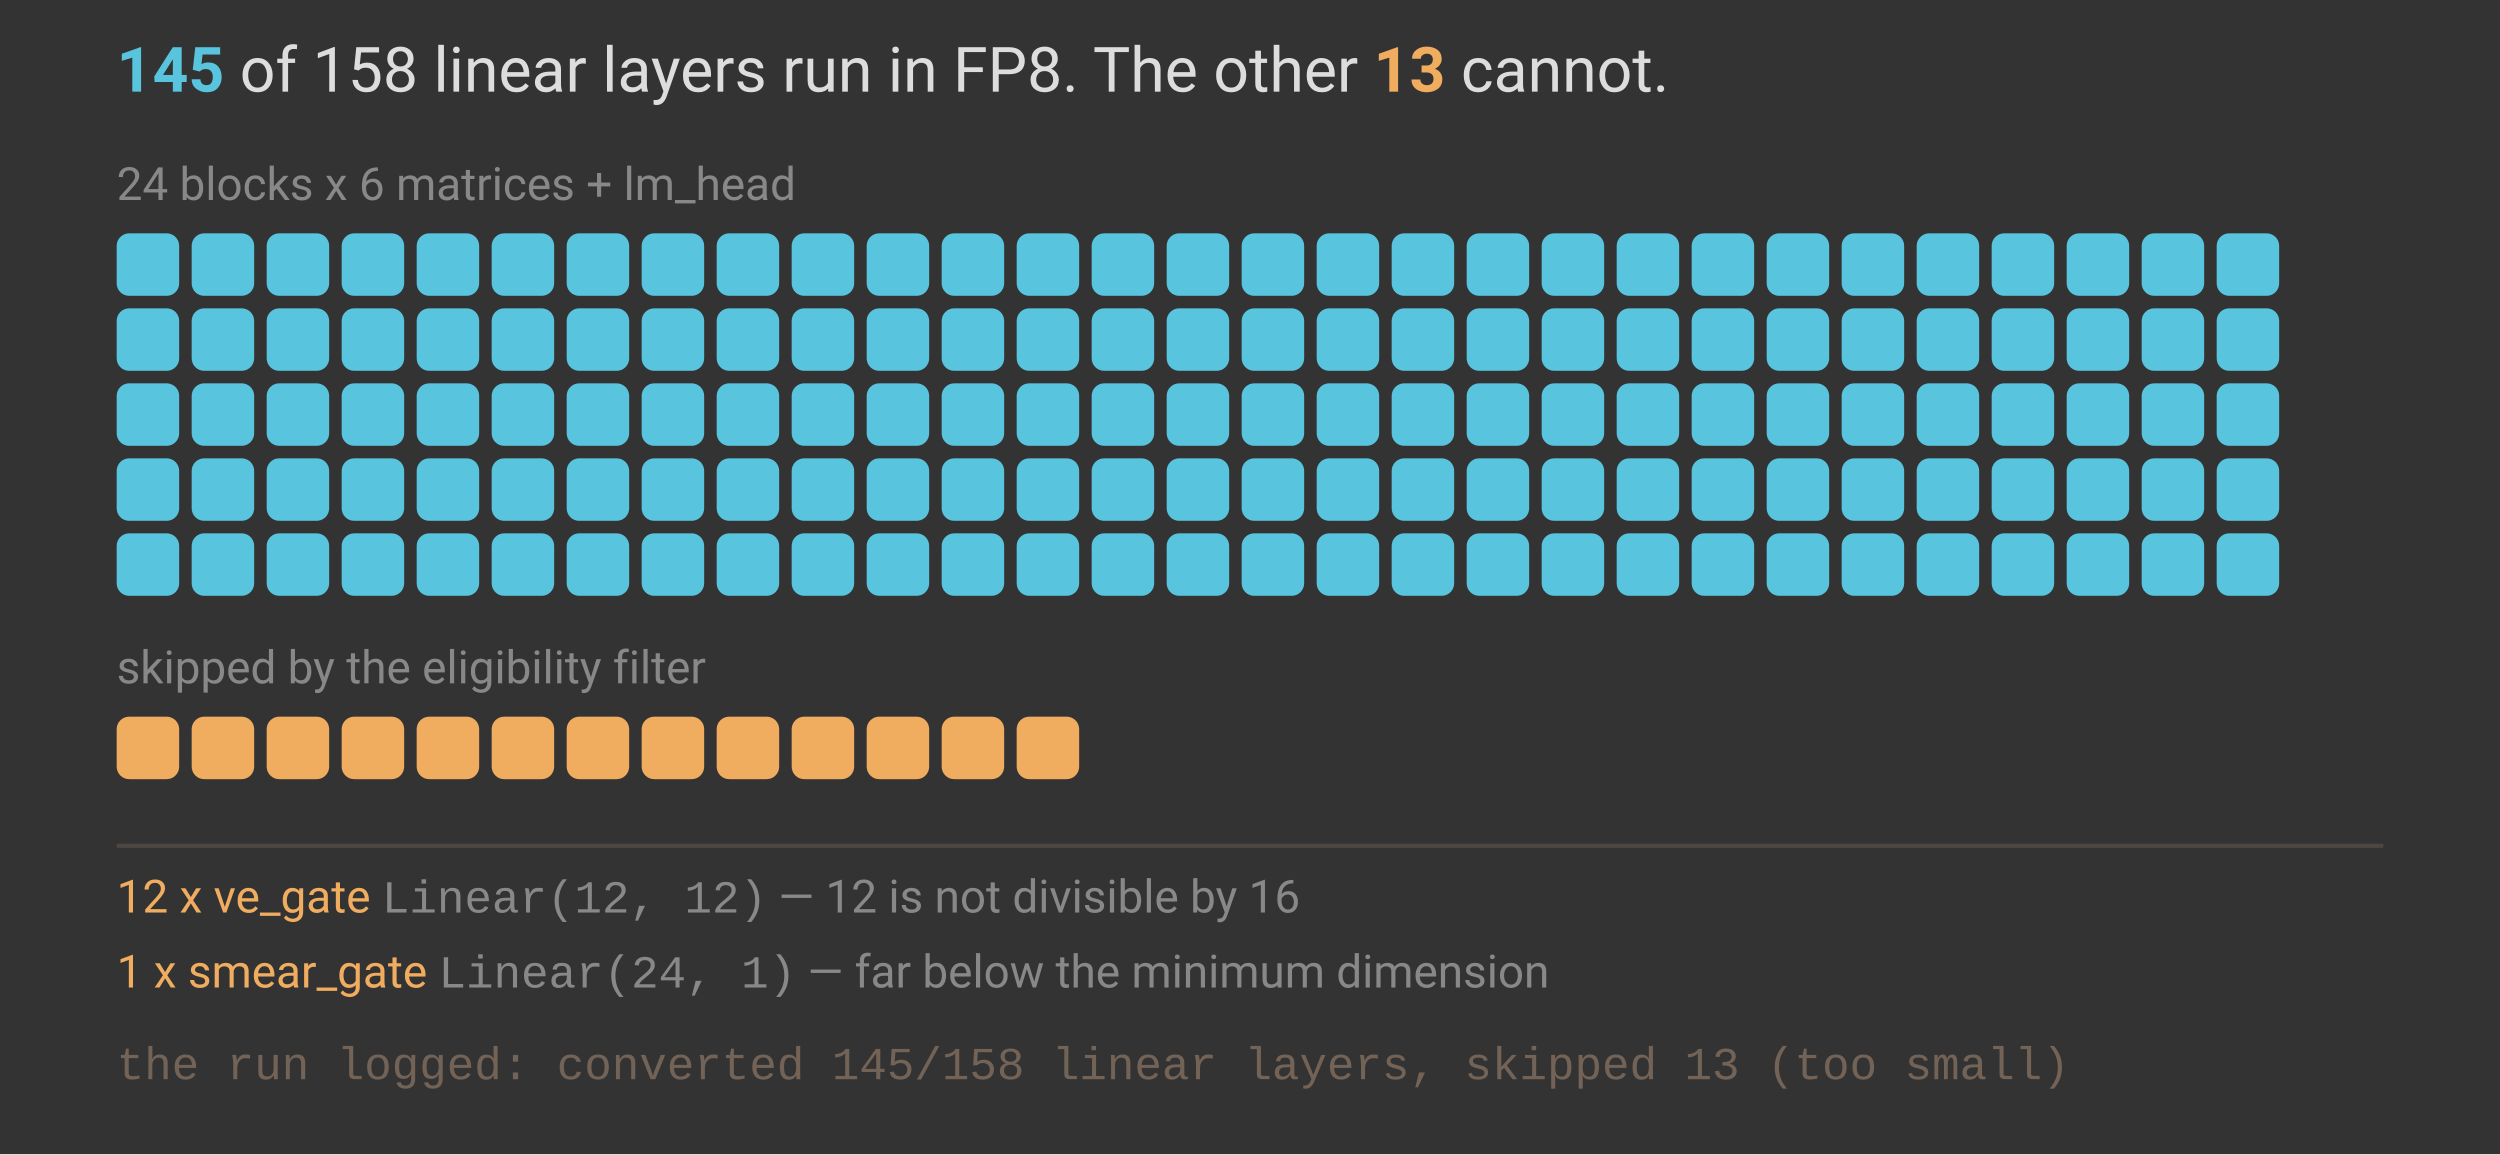
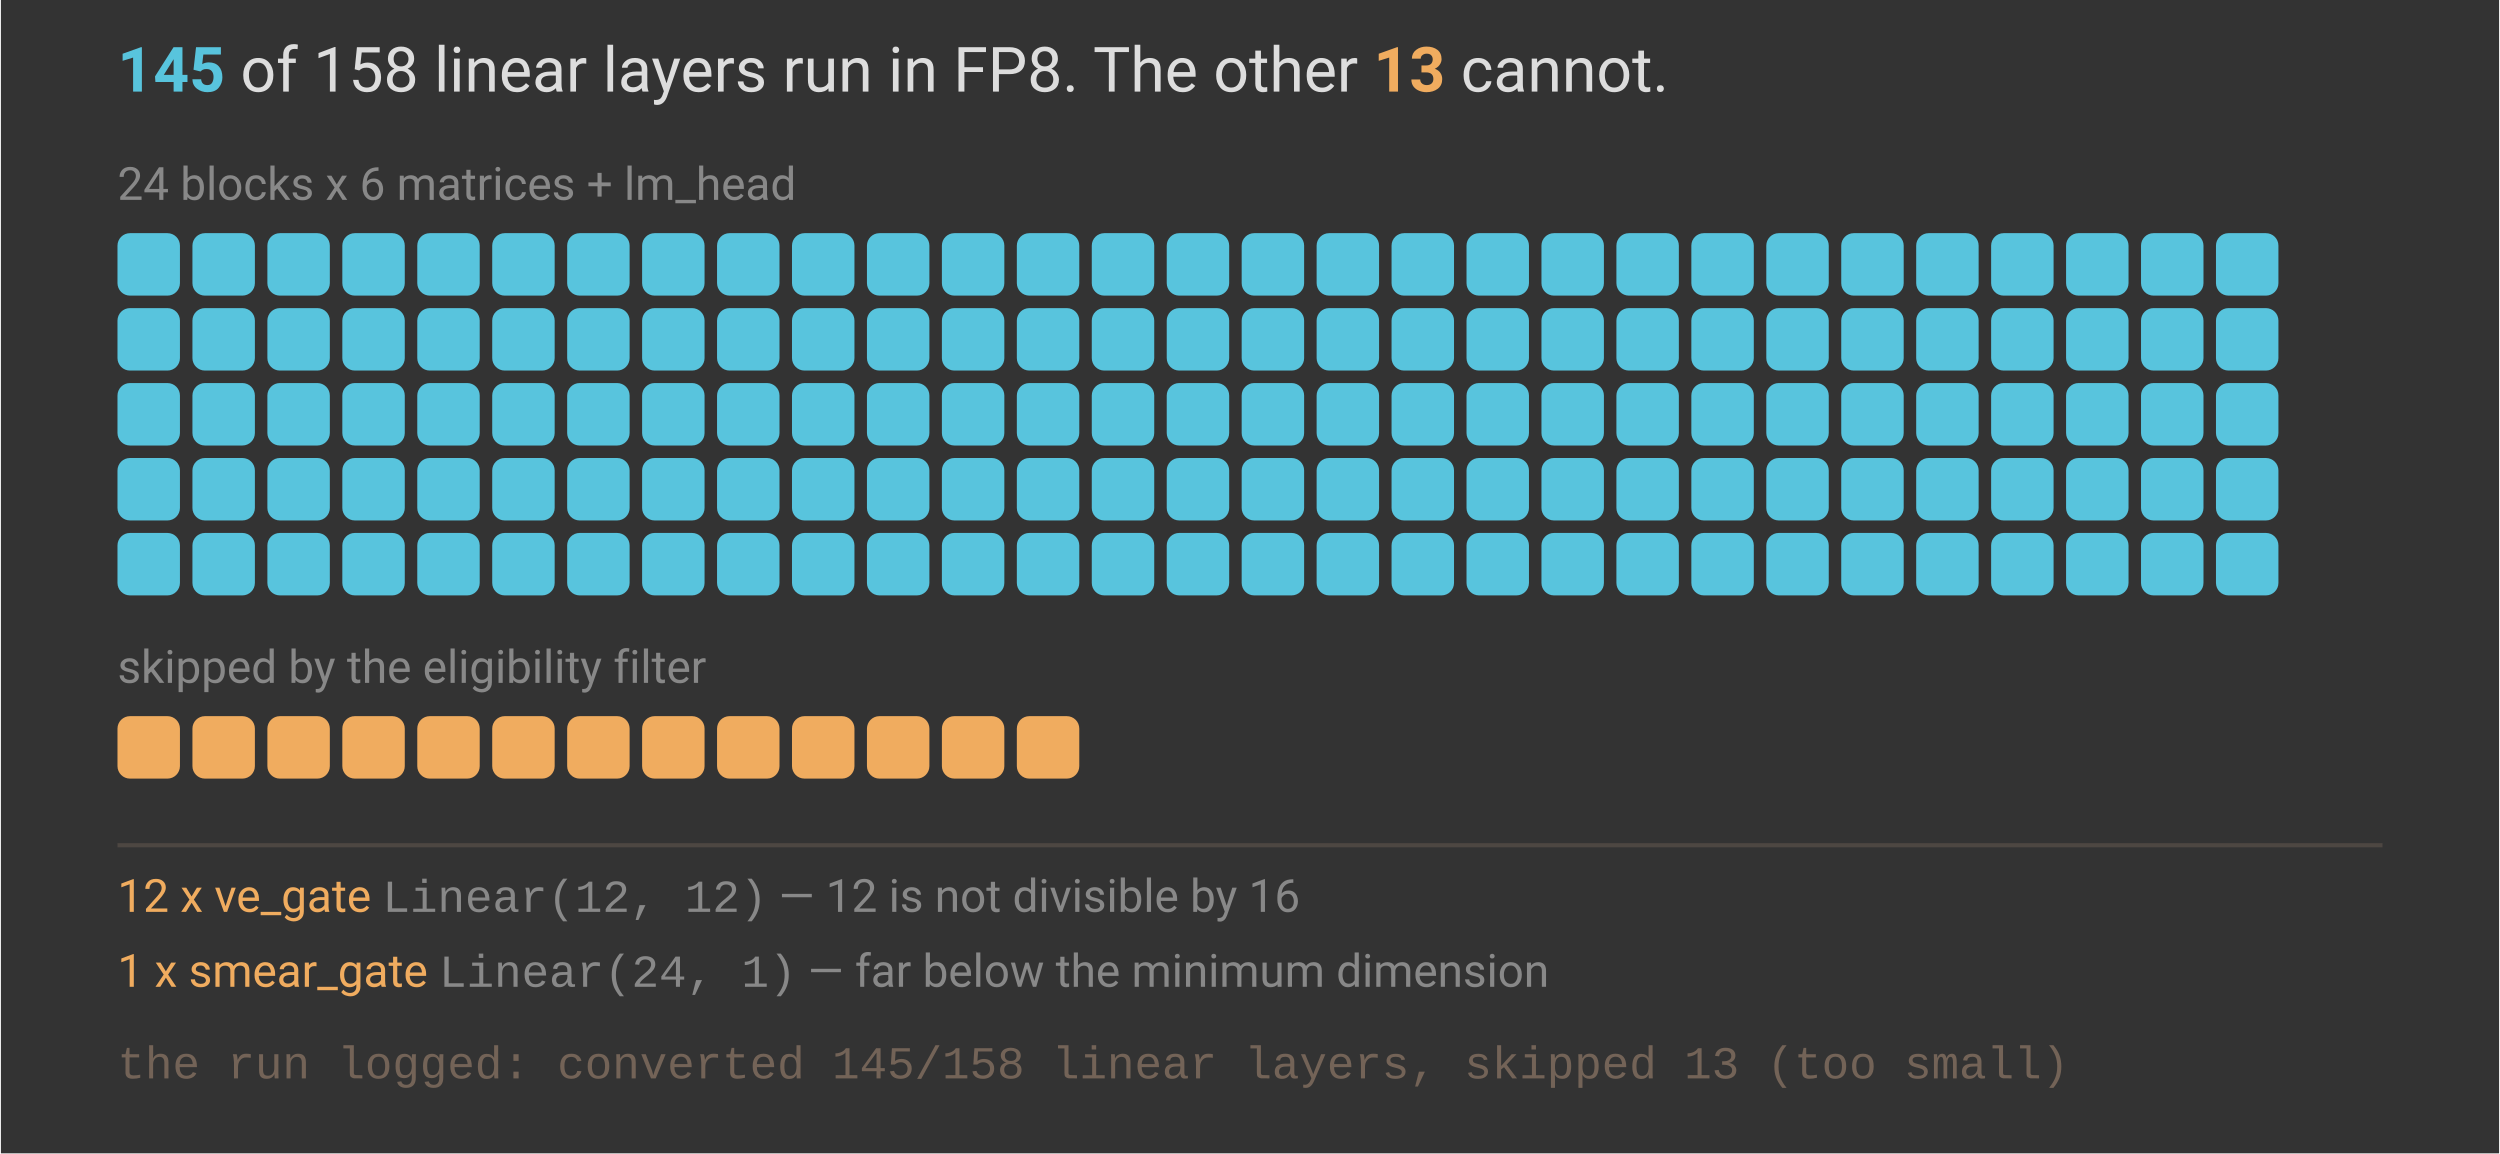
- <svg xmlns="http://www.w3.org/2000/svg" width="600" height="277" viewBox="0 0 600 277" font-family="-apple-system,BlinkMacSystemFont,'Segoe UI',Roboto,Helvetica,Arial,sans-serif" role="img" aria-label="FP8 layer eligibility: 145 of 158 linear layers converted, 13 skipped.">
+ <svg xmlns="http://www.w3.org/2000/svg" width="750" height="346" viewBox="0 0 600 277" font-family="-apple-system,BlinkMacSystemFont,'Segoe UI',Roboto,Helvetica,Arial,sans-serif" role="img" aria-label="FP8 layer eligibility: 145 of 158 linear layers converted, 13 skipped.">
  <rect width="600" height="277" fill="#333333" />
  <text x="28" y="22" font-size="15" fill="#DDDDDD">
    <tspan fill="#58C4DD" font-weight="600">145</tspan> of 158 linear layers run in FP8. The other <tspan fill="#F0AC5F" font-weight="600">13</tspan> cannot.</text>
  <text x="28.0" y="48.0" font-size="11" fill="#888888" text-anchor="start">24 blocks x 6 matrices + lm_head</text>
  <rect x="28.0" y="56.0" width="15.0" height="15.0" rx="3" fill="#58C4DD" />
  <rect x="46.0" y="56.0" width="15.0" height="15.0" rx="3" fill="#58C4DD" />
  <rect x="64.0" y="56.0" width="15.0" height="15.0" rx="3" fill="#58C4DD" />
  <rect x="82.0" y="56.0" width="15.0" height="15.0" rx="3" fill="#58C4DD" />
  <rect x="100.0" y="56.0" width="15.0" height="15.0" rx="3" fill="#58C4DD" />
  <rect x="118.0" y="56.0" width="15.0" height="15.0" rx="3" fill="#58C4DD" />
  <rect x="136.0" y="56.0" width="15.0" height="15.0" rx="3" fill="#58C4DD" />
  <rect x="154.0" y="56.0" width="15.0" height="15.0" rx="3" fill="#58C4DD" />
  <rect x="172.0" y="56.0" width="15.0" height="15.0" rx="3" fill="#58C4DD" />
  <rect x="190.0" y="56.0" width="15.0" height="15.0" rx="3" fill="#58C4DD" />
  <rect x="208.0" y="56.0" width="15.0" height="15.0" rx="3" fill="#58C4DD" />
  <rect x="226.0" y="56.0" width="15.0" height="15.0" rx="3" fill="#58C4DD" />
  <rect x="244.0" y="56.0" width="15.0" height="15.0" rx="3" fill="#58C4DD" />
  <rect x="262.0" y="56.0" width="15.0" height="15.0" rx="3" fill="#58C4DD" />
  <rect x="280.0" y="56.0" width="15.0" height="15.0" rx="3" fill="#58C4DD" />
  <rect x="298.0" y="56.0" width="15.0" height="15.0" rx="3" fill="#58C4DD" />
  <rect x="316.0" y="56.0" width="15.0" height="15.0" rx="3" fill="#58C4DD" />
  <rect x="334.0" y="56.0" width="15.0" height="15.0" rx="3" fill="#58C4DD" />
  <rect x="352.0" y="56.0" width="15.0" height="15.0" rx="3" fill="#58C4DD" />
  <rect x="370.0" y="56.0" width="15.0" height="15.0" rx="3" fill="#58C4DD" />
  <rect x="388.0" y="56.0" width="15.0" height="15.0" rx="3" fill="#58C4DD" />
  <rect x="406.0" y="56.0" width="15.0" height="15.0" rx="3" fill="#58C4DD" />
  <rect x="424.0" y="56.0" width="15.0" height="15.0" rx="3" fill="#58C4DD" />
  <rect x="442.0" y="56.0" width="15.0" height="15.0" rx="3" fill="#58C4DD" />
  <rect x="460.0" y="56.0" width="15.0" height="15.0" rx="3" fill="#58C4DD" />
  <rect x="478.0" y="56.0" width="15.0" height="15.0" rx="3" fill="#58C4DD" />
  <rect x="496.0" y="56.0" width="15.0" height="15.0" rx="3" fill="#58C4DD" />
  <rect x="514.0" y="56.0" width="15.0" height="15.0" rx="3" fill="#58C4DD" />
  <rect x="532.0" y="56.0" width="15.0" height="15.0" rx="3" fill="#58C4DD" />
  <rect x="28.0" y="74.0" width="15.0" height="15.0" rx="3" fill="#58C4DD" />
  <rect x="46.0" y="74.0" width="15.0" height="15.0" rx="3" fill="#58C4DD" />
  <rect x="64.0" y="74.0" width="15.0" height="15.0" rx="3" fill="#58C4DD" />
  <rect x="82.0" y="74.0" width="15.0" height="15.0" rx="3" fill="#58C4DD" />
  <rect x="100.0" y="74.0" width="15.0" height="15.0" rx="3" fill="#58C4DD" />
  <rect x="118.0" y="74.0" width="15.0" height="15.0" rx="3" fill="#58C4DD" />
  <rect x="136.0" y="74.0" width="15.0" height="15.0" rx="3" fill="#58C4DD" />
  <rect x="154.0" y="74.0" width="15.0" height="15.0" rx="3" fill="#58C4DD" />
  <rect x="172.0" y="74.0" width="15.0" height="15.0" rx="3" fill="#58C4DD" />
  <rect x="190.0" y="74.0" width="15.0" height="15.0" rx="3" fill="#58C4DD" />
  <rect x="208.0" y="74.0" width="15.0" height="15.0" rx="3" fill="#58C4DD" />
  <rect x="226.0" y="74.0" width="15.0" height="15.0" rx="3" fill="#58C4DD" />
  <rect x="244.0" y="74.0" width="15.0" height="15.0" rx="3" fill="#58C4DD" />
  <rect x="262.0" y="74.0" width="15.0" height="15.0" rx="3" fill="#58C4DD" />
  <rect x="280.0" y="74.0" width="15.0" height="15.0" rx="3" fill="#58C4DD" />
  <rect x="298.0" y="74.0" width="15.0" height="15.0" rx="3" fill="#58C4DD" />
  <rect x="316.0" y="74.0" width="15.0" height="15.0" rx="3" fill="#58C4DD" />
  <rect x="334.0" y="74.0" width="15.0" height="15.0" rx="3" fill="#58C4DD" />
  <rect x="352.0" y="74.0" width="15.0" height="15.0" rx="3" fill="#58C4DD" />
  <rect x="370.0" y="74.0" width="15.0" height="15.0" rx="3" fill="#58C4DD" />
  <rect x="388.0" y="74.0" width="15.0" height="15.0" rx="3" fill="#58C4DD" />
  <rect x="406.0" y="74.0" width="15.0" height="15.0" rx="3" fill="#58C4DD" />
  <rect x="424.0" y="74.0" width="15.0" height="15.0" rx="3" fill="#58C4DD" />
  <rect x="442.0" y="74.0" width="15.0" height="15.0" rx="3" fill="#58C4DD" />
  <rect x="460.0" y="74.0" width="15.0" height="15.0" rx="3" fill="#58C4DD" />
  <rect x="478.0" y="74.0" width="15.0" height="15.0" rx="3" fill="#58C4DD" />
  <rect x="496.0" y="74.0" width="15.0" height="15.0" rx="3" fill="#58C4DD" />
  <rect x="514.0" y="74.0" width="15.0" height="15.0" rx="3" fill="#58C4DD" />
  <rect x="532.0" y="74.0" width="15.0" height="15.0" rx="3" fill="#58C4DD" />
  <rect x="28.0" y="92.0" width="15.0" height="15.0" rx="3" fill="#58C4DD" />
  <rect x="46.0" y="92.0" width="15.0" height="15.0" rx="3" fill="#58C4DD" />
  <rect x="64.0" y="92.0" width="15.0" height="15.0" rx="3" fill="#58C4DD" />
  <rect x="82.0" y="92.0" width="15.0" height="15.0" rx="3" fill="#58C4DD" />
  <rect x="100.0" y="92.0" width="15.0" height="15.0" rx="3" fill="#58C4DD" />
  <rect x="118.0" y="92.0" width="15.0" height="15.0" rx="3" fill="#58C4DD" />
  <rect x="136.0" y="92.0" width="15.0" height="15.0" rx="3" fill="#58C4DD" />
  <rect x="154.0" y="92.0" width="15.0" height="15.0" rx="3" fill="#58C4DD" />
  <rect x="172.0" y="92.0" width="15.0" height="15.0" rx="3" fill="#58C4DD" />
  <rect x="190.0" y="92.0" width="15.0" height="15.0" rx="3" fill="#58C4DD" />
  <rect x="208.0" y="92.0" width="15.0" height="15.0" rx="3" fill="#58C4DD" />
  <rect x="226.0" y="92.0" width="15.0" height="15.0" rx="3" fill="#58C4DD" />
  <rect x="244.0" y="92.0" width="15.0" height="15.0" rx="3" fill="#58C4DD" />
  <rect x="262.0" y="92.0" width="15.0" height="15.0" rx="3" fill="#58C4DD" />
  <rect x="280.0" y="92.0" width="15.0" height="15.0" rx="3" fill="#58C4DD" />
  <rect x="298.0" y="92.0" width="15.0" height="15.0" rx="3" fill="#58C4DD" />
  <rect x="316.0" y="92.0" width="15.0" height="15.0" rx="3" fill="#58C4DD" />
  <rect x="334.0" y="92.0" width="15.0" height="15.0" rx="3" fill="#58C4DD" />
  <rect x="352.0" y="92.0" width="15.0" height="15.0" rx="3" fill="#58C4DD" />
  <rect x="370.0" y="92.0" width="15.0" height="15.0" rx="3" fill="#58C4DD" />
  <rect x="388.0" y="92.0" width="15.0" height="15.0" rx="3" fill="#58C4DD" />
  <rect x="406.0" y="92.0" width="15.0" height="15.0" rx="3" fill="#58C4DD" />
  <rect x="424.0" y="92.0" width="15.0" height="15.0" rx="3" fill="#58C4DD" />
  <rect x="442.0" y="92.0" width="15.0" height="15.0" rx="3" fill="#58C4DD" />
  <rect x="460.0" y="92.0" width="15.0" height="15.0" rx="3" fill="#58C4DD" />
  <rect x="478.0" y="92.0" width="15.0" height="15.0" rx="3" fill="#58C4DD" />
  <rect x="496.0" y="92.0" width="15.0" height="15.0" rx="3" fill="#58C4DD" />
  <rect x="514.0" y="92.0" width="15.0" height="15.0" rx="3" fill="#58C4DD" />
  <rect x="532.0" y="92.0" width="15.0" height="15.0" rx="3" fill="#58C4DD" />
  <rect x="28.0" y="110.0" width="15.0" height="15.0" rx="3" fill="#58C4DD" />
  <rect x="46.0" y="110.0" width="15.0" height="15.0" rx="3" fill="#58C4DD" />
  <rect x="64.0" y="110.0" width="15.0" height="15.0" rx="3" fill="#58C4DD" />
  <rect x="82.0" y="110.0" width="15.0" height="15.0" rx="3" fill="#58C4DD" />
  <rect x="100.0" y="110.0" width="15.0" height="15.0" rx="3" fill="#58C4DD" />
  <rect x="118.0" y="110.0" width="15.0" height="15.0" rx="3" fill="#58C4DD" />
  <rect x="136.0" y="110.0" width="15.0" height="15.0" rx="3" fill="#58C4DD" />
  <rect x="154.0" y="110.0" width="15.0" height="15.0" rx="3" fill="#58C4DD" />
  <rect x="172.0" y="110.0" width="15.0" height="15.0" rx="3" fill="#58C4DD" />
  <rect x="190.0" y="110.0" width="15.0" height="15.0" rx="3" fill="#58C4DD" />
  <rect x="208.0" y="110.0" width="15.0" height="15.0" rx="3" fill="#58C4DD" />
  <rect x="226.0" y="110.0" width="15.0" height="15.0" rx="3" fill="#58C4DD" />
  <rect x="244.0" y="110.0" width="15.0" height="15.0" rx="3" fill="#58C4DD" />
  <rect x="262.0" y="110.0" width="15.0" height="15.0" rx="3" fill="#58C4DD" />
  <rect x="280.0" y="110.0" width="15.0" height="15.0" rx="3" fill="#58C4DD" />
  <rect x="298.0" y="110.0" width="15.0" height="15.0" rx="3" fill="#58C4DD" />
  <rect x="316.0" y="110.0" width="15.0" height="15.0" rx="3" fill="#58C4DD" />
  <rect x="334.0" y="110.0" width="15.0" height="15.0" rx="3" fill="#58C4DD" />
  <rect x="352.0" y="110.0" width="15.0" height="15.0" rx="3" fill="#58C4DD" />
  <rect x="370.0" y="110.0" width="15.0" height="15.0" rx="3" fill="#58C4DD" />
  <rect x="388.0" y="110.0" width="15.0" height="15.0" rx="3" fill="#58C4DD" />
  <rect x="406.0" y="110.0" width="15.0" height="15.0" rx="3" fill="#58C4DD" />
  <rect x="424.0" y="110.0" width="15.0" height="15.0" rx="3" fill="#58C4DD" />
  <rect x="442.0" y="110.0" width="15.0" height="15.0" rx="3" fill="#58C4DD" />
  <rect x="460.0" y="110.0" width="15.0" height="15.0" rx="3" fill="#58C4DD" />
  <rect x="478.0" y="110.0" width="15.0" height="15.0" rx="3" fill="#58C4DD" />
  <rect x="496.0" y="110.0" width="15.0" height="15.0" rx="3" fill="#58C4DD" />
  <rect x="514.0" y="110.0" width="15.0" height="15.0" rx="3" fill="#58C4DD" />
  <rect x="532.0" y="110.0" width="15.0" height="15.0" rx="3" fill="#58C4DD" />
  <rect x="28.0" y="128.0" width="15.0" height="15.0" rx="3" fill="#58C4DD" />
  <rect x="46.0" y="128.0" width="15.0" height="15.0" rx="3" fill="#58C4DD" />
  <rect x="64.0" y="128.0" width="15.0" height="15.0" rx="3" fill="#58C4DD" />
  <rect x="82.0" y="128.0" width="15.0" height="15.0" rx="3" fill="#58C4DD" />
  <rect x="100.0" y="128.0" width="15.0" height="15.0" rx="3" fill="#58C4DD" />
  <rect x="118.0" y="128.0" width="15.0" height="15.0" rx="3" fill="#58C4DD" />
  <rect x="136.0" y="128.0" width="15.0" height="15.0" rx="3" fill="#58C4DD" />
  <rect x="154.0" y="128.0" width="15.0" height="15.0" rx="3" fill="#58C4DD" />
  <rect x="172.0" y="128.0" width="15.0" height="15.0" rx="3" fill="#58C4DD" />
  <rect x="190.0" y="128.0" width="15.0" height="15.0" rx="3" fill="#58C4DD" />
  <rect x="208.0" y="128.0" width="15.0" height="15.0" rx="3" fill="#58C4DD" />
  <rect x="226.0" y="128.0" width="15.0" height="15.0" rx="3" fill="#58C4DD" />
  <rect x="244.0" y="128.0" width="15.0" height="15.0" rx="3" fill="#58C4DD" />
  <rect x="262.0" y="128.0" width="15.0" height="15.0" rx="3" fill="#58C4DD" />
  <rect x="280.0" y="128.0" width="15.0" height="15.0" rx="3" fill="#58C4DD" />
  <rect x="298.0" y="128.0" width="15.0" height="15.0" rx="3" fill="#58C4DD" />
  <rect x="316.0" y="128.0" width="15.0" height="15.0" rx="3" fill="#58C4DD" />
  <rect x="334.0" y="128.0" width="15.0" height="15.0" rx="3" fill="#58C4DD" />
  <rect x="352.0" y="128.0" width="15.0" height="15.0" rx="3" fill="#58C4DD" />
  <rect x="370.0" y="128.0" width="15.0" height="15.0" rx="3" fill="#58C4DD" />
  <rect x="388.0" y="128.0" width="15.0" height="15.0" rx="3" fill="#58C4DD" />
  <rect x="406.0" y="128.0" width="15.0" height="15.0" rx="3" fill="#58C4DD" />
  <rect x="424.0" y="128.0" width="15.0" height="15.0" rx="3" fill="#58C4DD" />
  <rect x="442.0" y="128.0" width="15.0" height="15.0" rx="3" fill="#58C4DD" />
  <rect x="460.0" y="128.0" width="15.0" height="15.0" rx="3" fill="#58C4DD" />
  <rect x="478.0" y="128.0" width="15.0" height="15.0" rx="3" fill="#58C4DD" />
  <rect x="496.0" y="128.0" width="15.0" height="15.0" rx="3" fill="#58C4DD" />
  <rect x="514.0" y="128.0" width="15.0" height="15.0" rx="3" fill="#58C4DD" />
  <rect x="532.0" y="128.0" width="15.0" height="15.0" rx="3" fill="#58C4DD" />
  <text x="28.0" y="164.0" font-size="11" fill="#888888" text-anchor="start">skipped by the eligibility filter</text>
  <rect x="28.0" y="172.0" width="15.0" height="15.0" rx="3" fill="#F0AC5F" />
  <rect x="46.0" y="172.0" width="15.0" height="15.0" rx="3" fill="#F0AC5F" />
  <rect x="64.0" y="172.0" width="15.0" height="15.0" rx="3" fill="#F0AC5F" />
  <rect x="82.0" y="172.0" width="15.0" height="15.0" rx="3" fill="#F0AC5F" />
  <rect x="100.0" y="172.0" width="15.0" height="15.0" rx="3" fill="#F0AC5F" />
  <rect x="118.0" y="172.0" width="15.0" height="15.0" rx="3" fill="#F0AC5F" />
  <rect x="136.0" y="172.0" width="15.0" height="15.0" rx="3" fill="#F0AC5F" />
  <rect x="154.0" y="172.0" width="15.0" height="15.0" rx="3" fill="#F0AC5F" />
  <rect x="172.0" y="172.0" width="15.0" height="15.0" rx="3" fill="#F0AC5F" />
  <rect x="190.0" y="172.0" width="15.0" height="15.0" rx="3" fill="#F0AC5F" />
  <rect x="208.0" y="172.0" width="15.0" height="15.0" rx="3" fill="#F0AC5F" />
  <rect x="226.0" y="172.0" width="15.0" height="15.0" rx="3" fill="#F0AC5F" />
  <rect x="244.0" y="172.0" width="15.0" height="15.0" rx="3" fill="#F0AC5F" />
  <line x1="28.0" y1="203.0" x2="572.0" y2="203.0" stroke="#736357" stroke-width="1" opacity="0.4" />
  <text x="28" y="219" font-size="11" fill="#888888">
    <tspan fill="#F0AC5F">12 x ve_gate</tspan>
    <tspan font-family="ui-monospace,SFMono-Regular,Consolas,'Liberation Mono',Menlo,monospace">Linear(12, 12)</tspan> — 12 is not divisible by 16</text>
  <text x="28" y="237" font-size="11" fill="#888888">
    <tspan fill="#F0AC5F">1 x smear_gate</tspan>
    <tspan font-family="ui-monospace,SFMono-Regular,Consolas,'Liberation Mono',Menlo,monospace">Linear(24, 1)</tspan> — far below the minimum dimension</text>
  <text x="28.0" y="259.0" font-size="11" fill="#736357" text-anchor="start" font-family="ui-monospace,SFMono-Regular,Consolas,'Liberation Mono',Menlo,monospace">the run logged: converted 145/158 linear layers, skipped 13 (too small)</text>
</svg>
